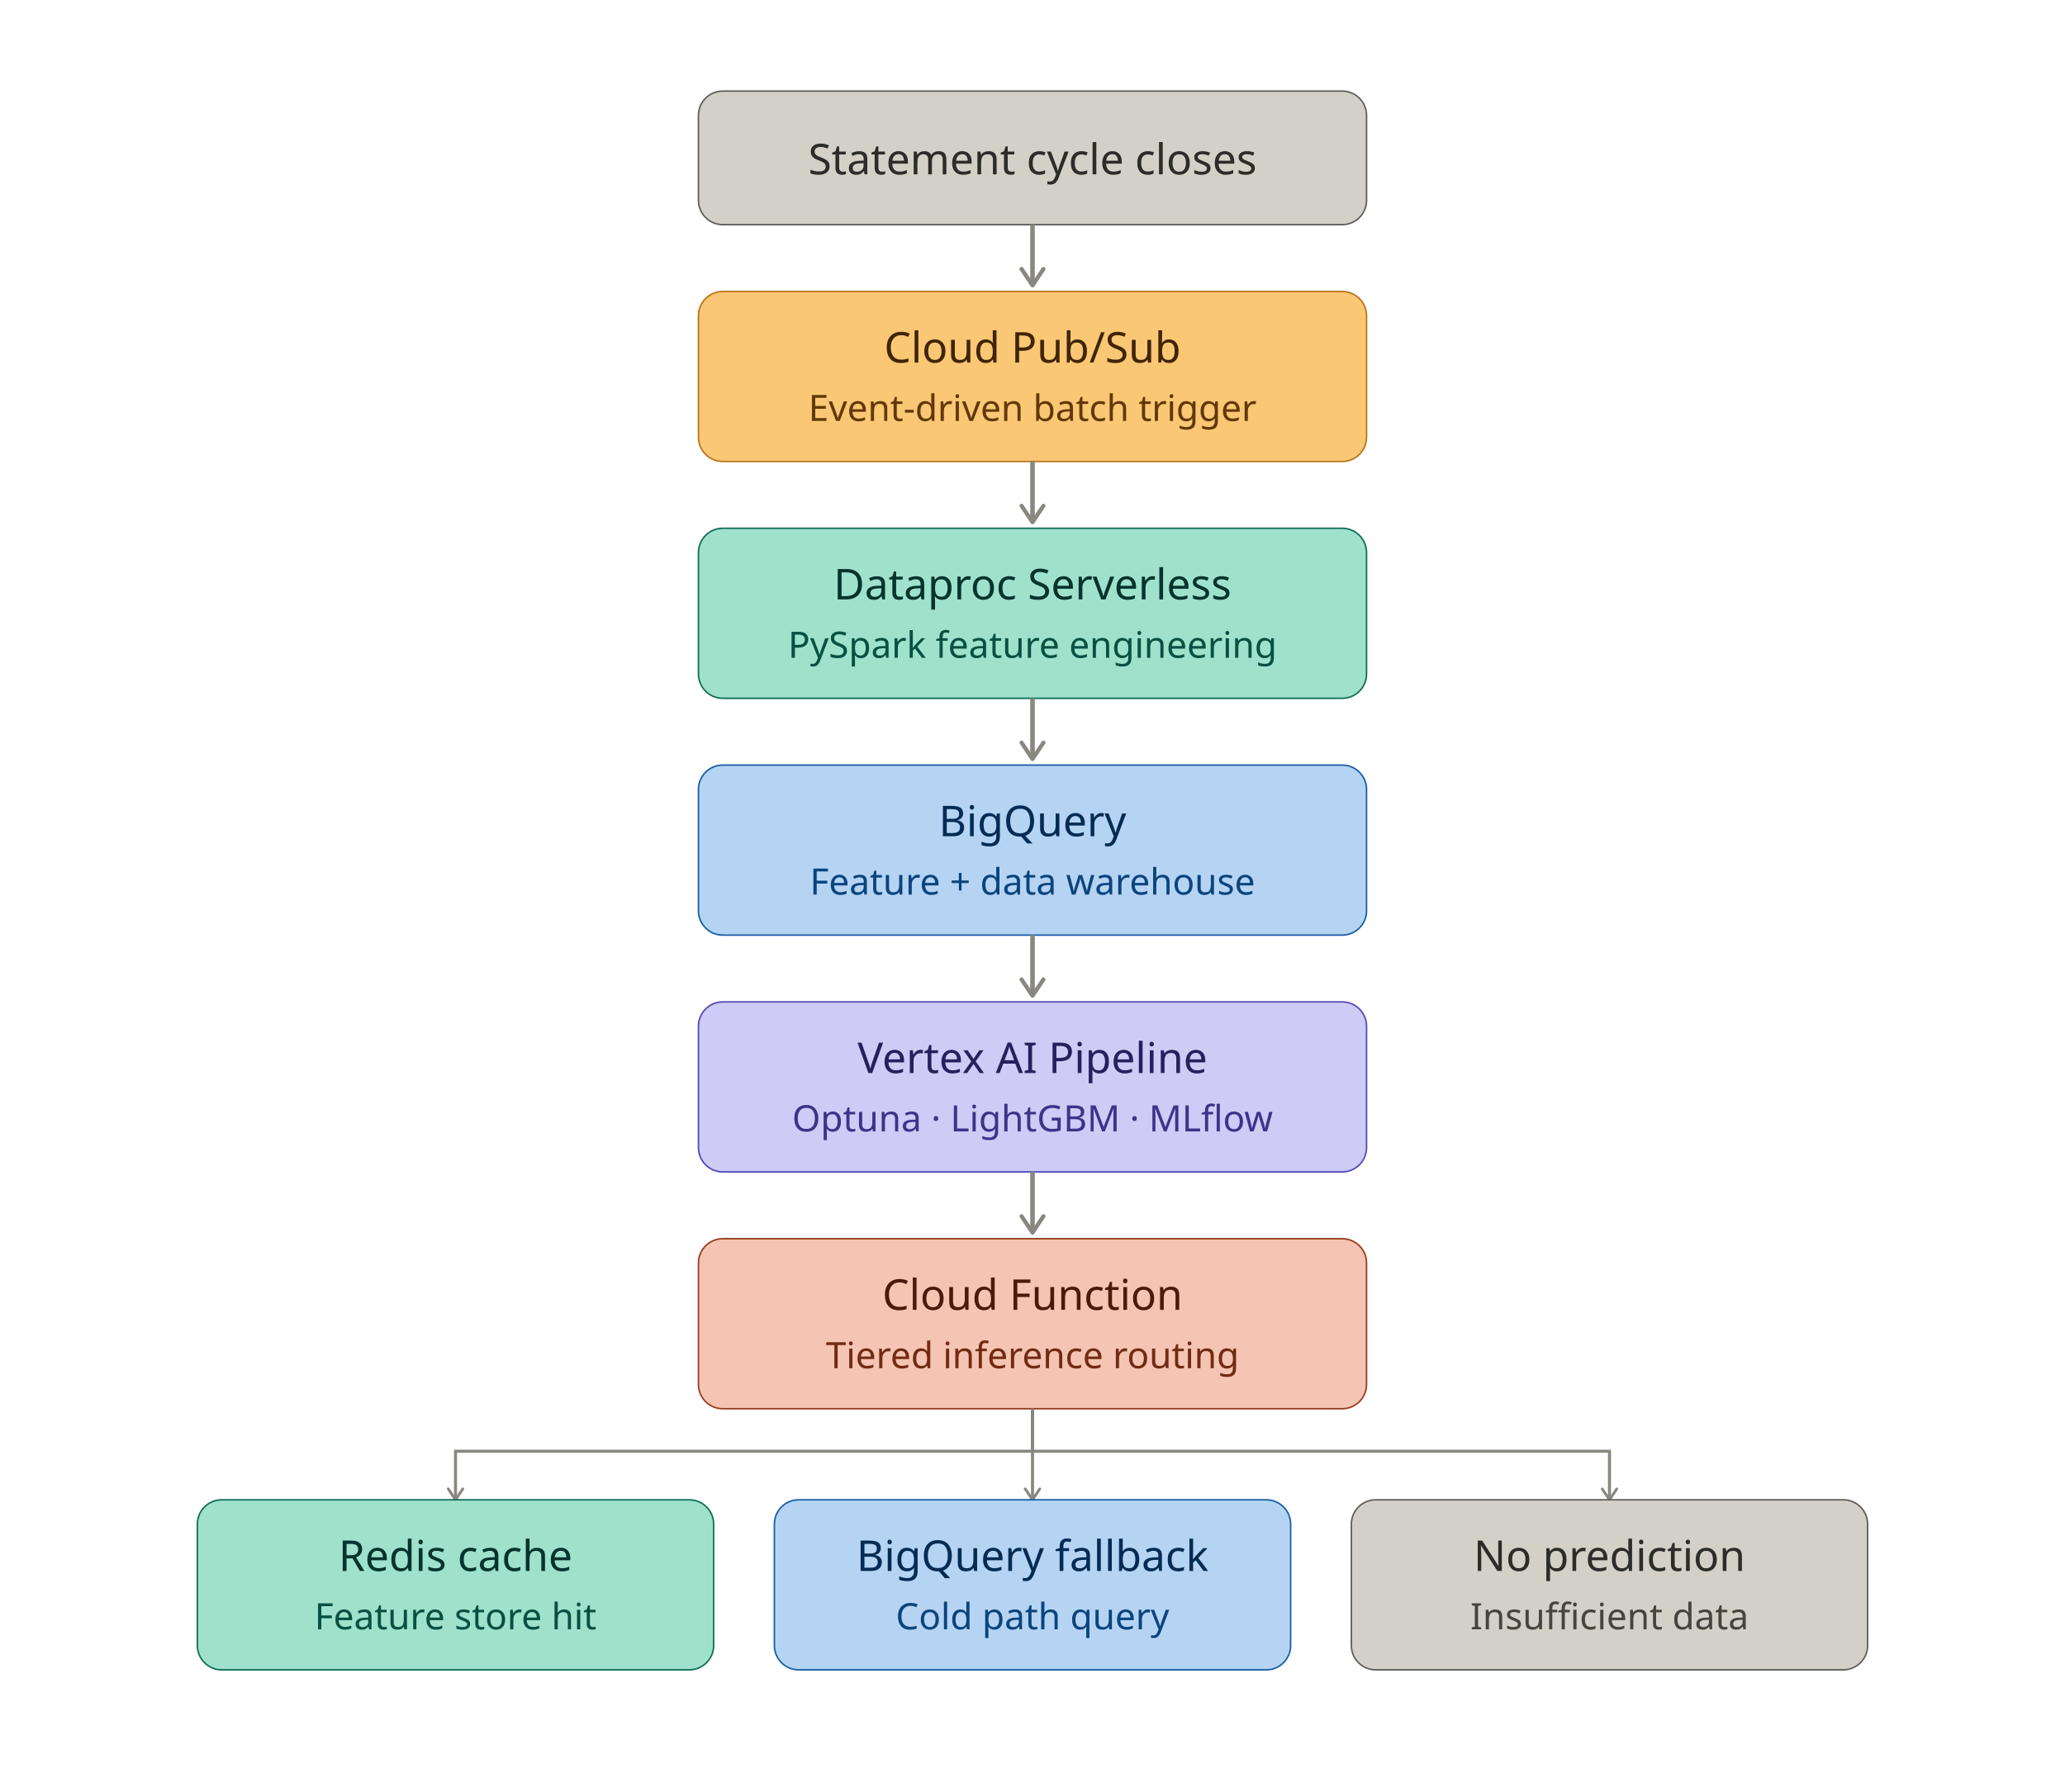
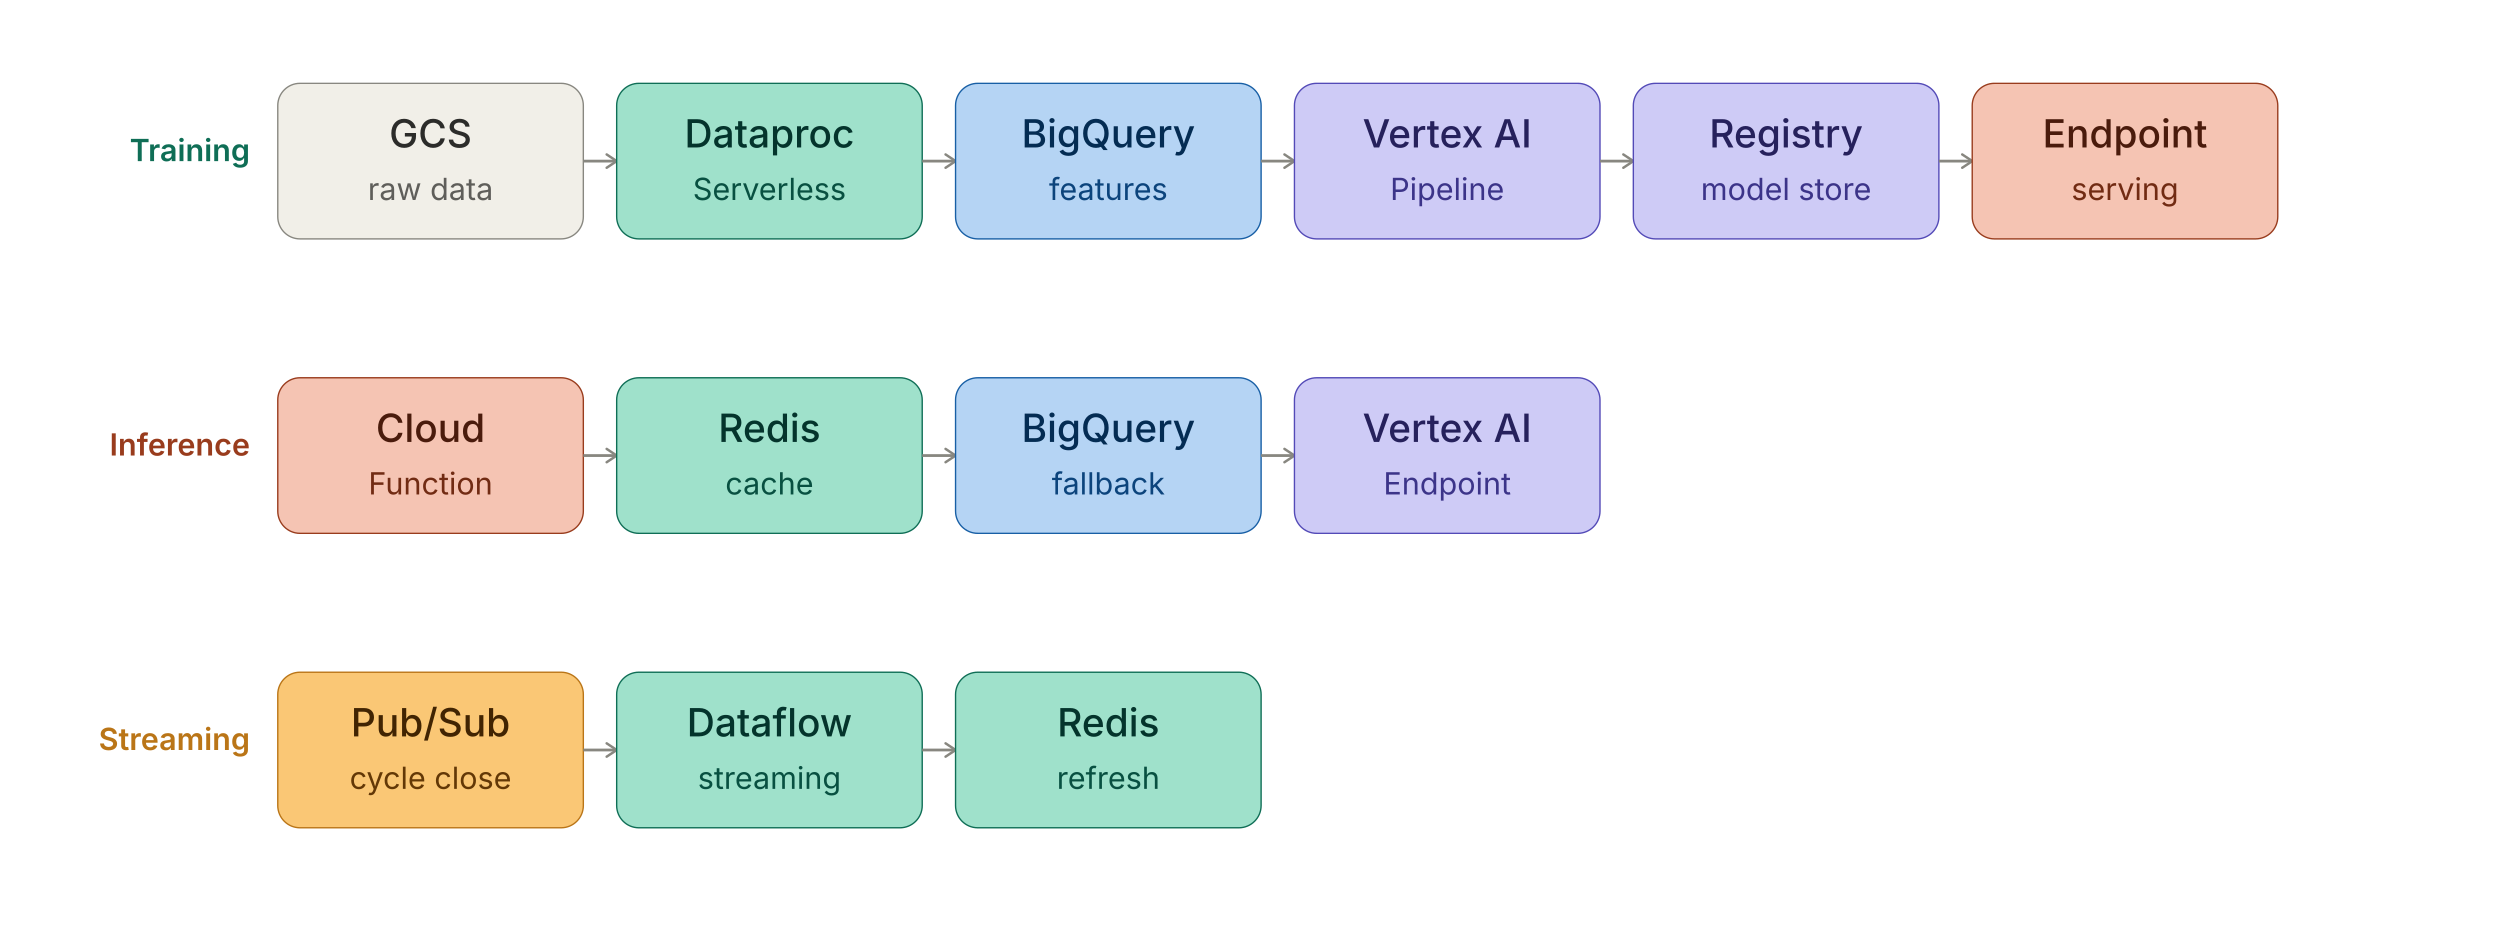
- <svg xmlns="http://www.w3.org/2000/svg" width="100%" viewBox="0 0 680 590" role="img" style="font-family: system-ui, sans-serif;">
+ <svg xmlns="http://www.w3.org/2000/svg" width="900" viewBox="0 0 900 340">
  <defs>
-     <marker id="arrow" viewBox="0 0 10 10" refX="8" refY="5" markerWidth="6" markerHeight="6" orient="auto-start-reverse">
-       <path d="M2 1L8 5L2 9" fill="none" stroke="context-stroke" stroke-width="1.5" stroke-linecap="round" stroke-linejoin="round" />
+     <style>text { font-family: -apple-system, BlinkMacSystemFont, 'Segoe UI', sans-serif; }</style>
+     <marker id="a" viewBox="0 0 10 10" refX="8" refY="5" markerWidth="6" markerHeight="6" orient="auto-start-reverse">
+       <path d="M2 1L8 5L2 9" fill="none" stroke="#888780" stroke-width="1.5" stroke-linecap="round" stroke-linejoin="round" />
    </marker>
  </defs>
-   <g>
-     <rect x="230" y="30" width="220" height="44" rx="8" fill="#D3D1C7" stroke="#5F5E5A" stroke-width="0.5" />
-     <text x="340" y="52" text-anchor="middle" dominant-baseline="central" font-size="14" font-weight="500" fill="#2C2C2A">Statement cycle closes</text>
-   </g>
-   <line x1="340" y1="74" x2="340" y2="94" stroke="#888780" stroke-width="1.5" marker-end="url(#arrow)" />
-   <g>
-     <rect x="230" y="96" width="220" height="56" rx="8" fill="#FAC775" stroke="#BA7517" stroke-width="0.5" />
-     <text x="340" y="114" text-anchor="middle" dominant-baseline="central" font-size="14" font-weight="500" fill="#412402">Cloud Pub/Sub</text>
-     <text x="340" y="134" text-anchor="middle" dominant-baseline="central" font-size="12" fill="#633806">Event-driven batch trigger</text>
-   </g>
-   <line x1="340" y1="152" x2="340" y2="172" stroke="#888780" stroke-width="1.5" marker-end="url(#arrow)" />
-   <g>
-     <rect x="230" y="174" width="220" height="56" rx="8" fill="#9FE1CB" stroke="#0F6E56" stroke-width="0.5" />
-     <text x="340" y="192" text-anchor="middle" dominant-baseline="central" font-size="14" font-weight="500" fill="#04342C">Dataproc Serverless</text>
-     <text x="340" y="212" text-anchor="middle" dominant-baseline="central" font-size="12" fill="#085041">PySpark feature engineering</text>
-   </g>
-   <line x1="340" y1="230" x2="340" y2="250" stroke="#888780" stroke-width="1.5" marker-end="url(#arrow)" />
-   <g>
-     <rect x="230" y="252" width="220" height="56" rx="8" fill="#B5D4F4" stroke="#185FA5" stroke-width="0.5" />
-     <text x="340" y="270" text-anchor="middle" dominant-baseline="central" font-size="14" font-weight="500" fill="#042C53">BigQuery</text>
-     <text x="340" y="290" text-anchor="middle" dominant-baseline="central" font-size="12" fill="#0C447C">Feature + data warehouse</text>
-   </g>
-   <line x1="340" y1="308" x2="340" y2="328" stroke="#888780" stroke-width="1.5" marker-end="url(#arrow)" />
-   <g>
-     <rect x="230" y="330" width="220" height="56" rx="8" fill="#CECBF6" stroke="#534AB7" stroke-width="0.5" />
-     <text x="340" y="348" text-anchor="middle" dominant-baseline="central" font-size="14" font-weight="500" fill="#26215C">Vertex AI Pipeline</text>
-     <text x="340" y="368" text-anchor="middle" dominant-baseline="central" font-size="12" fill="#3C3489">Optuna · LightGBM · MLflow</text>
-   </g>
-   <line x1="340" y1="386" x2="340" y2="406" stroke="#888780" stroke-width="1.5" marker-end="url(#arrow)" />
-   <g>
-     <rect x="230" y="408" width="220" height="56" rx="8" fill="#F5C4B3" stroke="#993C1D" stroke-width="0.5" />
-     <text x="340" y="426" text-anchor="middle" dominant-baseline="central" font-size="14" font-weight="500" fill="#4A1B0C">Cloud Function</text>
-     <text x="340" y="446" text-anchor="middle" dominant-baseline="central" font-size="12" fill="#712B13">Tiered inference routing</text>
-   </g>
-   <path d="M340 464 L340 478 L150 478 L150 494" fill="none" stroke="#888780" stroke-width="1" marker-end="url(#arrow)" />
-   <line x1="340" y1="464" x2="340" y2="494" stroke="#888780" stroke-width="1" marker-end="url(#arrow)" />
-   <path d="M340 464 L340 478 L530 478 L530 494" fill="none" stroke="#888780" stroke-width="1" marker-end="url(#arrow)" />
-   <g>
-     <rect x="65" y="494" width="170" height="56" rx="8" fill="#9FE1CB" stroke="#0F6E56" stroke-width="0.5" />
-     <text x="150" y="512" text-anchor="middle" dominant-baseline="central" font-size="14" font-weight="500" fill="#04342C">Redis cache</text>
-     <text x="150" y="532" text-anchor="middle" dominant-baseline="central" font-size="12" fill="#085041">Feature store hit</text>
-   </g>
-   <g>
-     <rect x="255" y="494" width="170" height="56" rx="8" fill="#B5D4F4" stroke="#185FA5" stroke-width="0.5" />
-     <text x="340" y="512" text-anchor="middle" dominant-baseline="central" font-size="14" font-weight="500" fill="#042C53">BigQuery fallback</text>
-     <text x="340" y="532" text-anchor="middle" dominant-baseline="central" font-size="12" fill="#0C447C">Cold path query</text>
-   </g>
-   <g>
-     <rect x="445" y="494" width="170" height="56" rx="8" fill="#D3D1C7" stroke="#5F5E5A" stroke-width="0.5" />
-     <text x="530" y="512" text-anchor="middle" dominant-baseline="central" font-size="14" font-weight="500" fill="#2C2C2A">No prediction</text>
-     <text x="530" y="532" text-anchor="middle" dominant-baseline="central" font-size="12" fill="#444441">Insufficient data</text>
-   </g>
+   <text x="90" y="58" text-anchor="end" font-size="11" font-weight="600" fill="#0F6E56">Training</text>
+   <text x="90" y="164" text-anchor="end" font-size="11" font-weight="600" fill="#993C1D">Inference</text>
+   <text x="90" y="270" text-anchor="end" font-size="11" font-weight="600" fill="#BA7517">Streaming</text>
+   <rect x="100" y="30" width="110" height="56" rx="8" fill="#F1EFE8" stroke="#888780" stroke-width="0.5" />
+   <text x="155" y="48" text-anchor="middle" dominant-baseline="central" font-size="14" font-weight="500" fill="#2C2C2A">GCS</text>
+   <text x="155" y="68" text-anchor="middle" dominant-baseline="central" font-size="11" fill="#5F5E5A">raw data</text>
+   <line x1="210" y1="58" x2="222" y2="58" stroke="#888780" stroke-width="1" marker-end="url(#a)" />
+   <rect x="222" y="30" width="110" height="56" rx="8" fill="#9FE1CB" stroke="#0F6E56" stroke-width="0.5" />
+   <text x="277" y="48" text-anchor="middle" dominant-baseline="central" font-size="14" font-weight="500" fill="#04342C">Dataproc</text>
+   <text x="277" y="68" text-anchor="middle" dominant-baseline="central" font-size="11" fill="#085041">Serverless</text>
+   <line x1="332" y1="58" x2="344" y2="58" stroke="#888780" stroke-width="1" marker-end="url(#a)" />
+   <rect x="344" y="30" width="110" height="56" rx="8" fill="#B5D4F4" stroke="#185FA5" stroke-width="0.5" />
+   <text x="399" y="48" text-anchor="middle" dominant-baseline="central" font-size="14" font-weight="500" fill="#042C53">BigQuery</text>
+   <text x="399" y="68" text-anchor="middle" dominant-baseline="central" font-size="11" fill="#0C447C">features</text>
+   <line x1="454" y1="58" x2="466" y2="58" stroke="#888780" stroke-width="1" marker-end="url(#a)" />
+   <rect x="466" y="30" width="110" height="56" rx="8" fill="#CECBF6" stroke="#534AB7" stroke-width="0.5" />
+   <text x="521" y="48" text-anchor="middle" dominant-baseline="central" font-size="14" font-weight="500" fill="#26215C">Vertex AI</text>
+   <text x="521" y="68" text-anchor="middle" dominant-baseline="central" font-size="11" fill="#3C3489">Pipeline</text>
+   <line x1="576" y1="58" x2="588" y2="58" stroke="#888780" stroke-width="1" marker-end="url(#a)" />
+   <rect x="588" y="30" width="110" height="56" rx="8" fill="#CECBF6" stroke="#534AB7" stroke-width="0.5" />
+   <text x="643" y="48" text-anchor="middle" dominant-baseline="central" font-size="14" font-weight="500" fill="#26215C">Registry</text>
+   <text x="643" y="68" text-anchor="middle" dominant-baseline="central" font-size="11" fill="#3C3489">model store</text>
+   <line x1="698" y1="58" x2="710" y2="58" stroke="#888780" stroke-width="1" marker-end="url(#a)" />
+   <rect x="710" y="30" width="110" height="56" rx="8" fill="#F5C4B3" stroke="#993C1D" stroke-width="0.5" />
+   <text x="765" y="48" text-anchor="middle" dominant-baseline="central" font-size="14" font-weight="500" fill="#4A1B0C">Endpoint</text>
+   <text x="765" y="68" text-anchor="middle" dominant-baseline="central" font-size="11" fill="#712B13">serving</text>
+   <rect x="100" y="136" width="110" height="56" rx="8" fill="#F5C4B3" stroke="#993C1D" stroke-width="0.5" />
+   <text x="155" y="154" text-anchor="middle" dominant-baseline="central" font-size="14" font-weight="500" fill="#4A1B0C">Cloud</text>
+   <text x="155" y="174" text-anchor="middle" dominant-baseline="central" font-size="11" fill="#712B13">Function</text>
+   <line x1="210" y1="164" x2="222" y2="164" stroke="#888780" stroke-width="1" marker-end="url(#a)" />
+   <rect x="222" y="136" width="110" height="56" rx="8" fill="#9FE1CB" stroke="#0F6E56" stroke-width="0.5" />
+   <text x="277" y="154" text-anchor="middle" dominant-baseline="central" font-size="14" font-weight="500" fill="#04342C">Redis</text>
+   <text x="277" y="174" text-anchor="middle" dominant-baseline="central" font-size="11" fill="#085041">cache</text>
+   <line x1="332" y1="164" x2="344" y2="164" stroke="#888780" stroke-width="1" marker-end="url(#a)" />
+   <rect x="344" y="136" width="110" height="56" rx="8" fill="#B5D4F4" stroke="#185FA5" stroke-width="0.5" />
+   <text x="399" y="154" text-anchor="middle" dominant-baseline="central" font-size="14" font-weight="500" fill="#042C53">BigQuery</text>
+   <text x="399" y="174" text-anchor="middle" dominant-baseline="central" font-size="11" fill="#0C447C">fallback</text>
+   <line x1="454" y1="164" x2="466" y2="164" stroke="#888780" stroke-width="1" marker-end="url(#a)" />
+   <rect x="466" y="136" width="110" height="56" rx="8" fill="#CECBF6" stroke="#534AB7" stroke-width="0.5" />
+   <text x="521" y="154" text-anchor="middle" dominant-baseline="central" font-size="14" font-weight="500" fill="#26215C">Vertex AI</text>
+   <text x="521" y="174" text-anchor="middle" dominant-baseline="central" font-size="11" fill="#3C3489">Endpoint</text>
+   <rect x="100" y="242" width="110" height="56" rx="8" fill="#FAC775" stroke="#BA7517" stroke-width="0.5" />
+   <text x="155" y="260" text-anchor="middle" dominant-baseline="central" font-size="14" font-weight="500" fill="#412402">Pub/Sub</text>
+   <text x="155" y="280" text-anchor="middle" dominant-baseline="central" font-size="11" fill="#633806">cycle close</text>
+   <line x1="210" y1="270" x2="222" y2="270" stroke="#888780" stroke-width="1" marker-end="url(#a)" />
+   <rect x="222" y="242" width="110" height="56" rx="8" fill="#9FE1CB" stroke="#0F6E56" stroke-width="0.5" />
+   <text x="277" y="260" text-anchor="middle" dominant-baseline="central" font-size="14" font-weight="500" fill="#04342C">Dataflow</text>
+   <text x="277" y="280" text-anchor="middle" dominant-baseline="central" font-size="11" fill="#085041">streaming</text>
+   <line x1="332" y1="270" x2="344" y2="270" stroke="#888780" stroke-width="1" marker-end="url(#a)" />
+   <rect x="344" y="242" width="110" height="56" rx="8" fill="#9FE1CB" stroke="#0F6E56" stroke-width="0.5" />
+   <text x="399" y="260" text-anchor="middle" dominant-baseline="central" font-size="14" font-weight="500" fill="#04342C">Redis</text>
+   <text x="399" y="280" text-anchor="middle" dominant-baseline="central" font-size="11" fill="#085041">refresh</text>
</svg>
